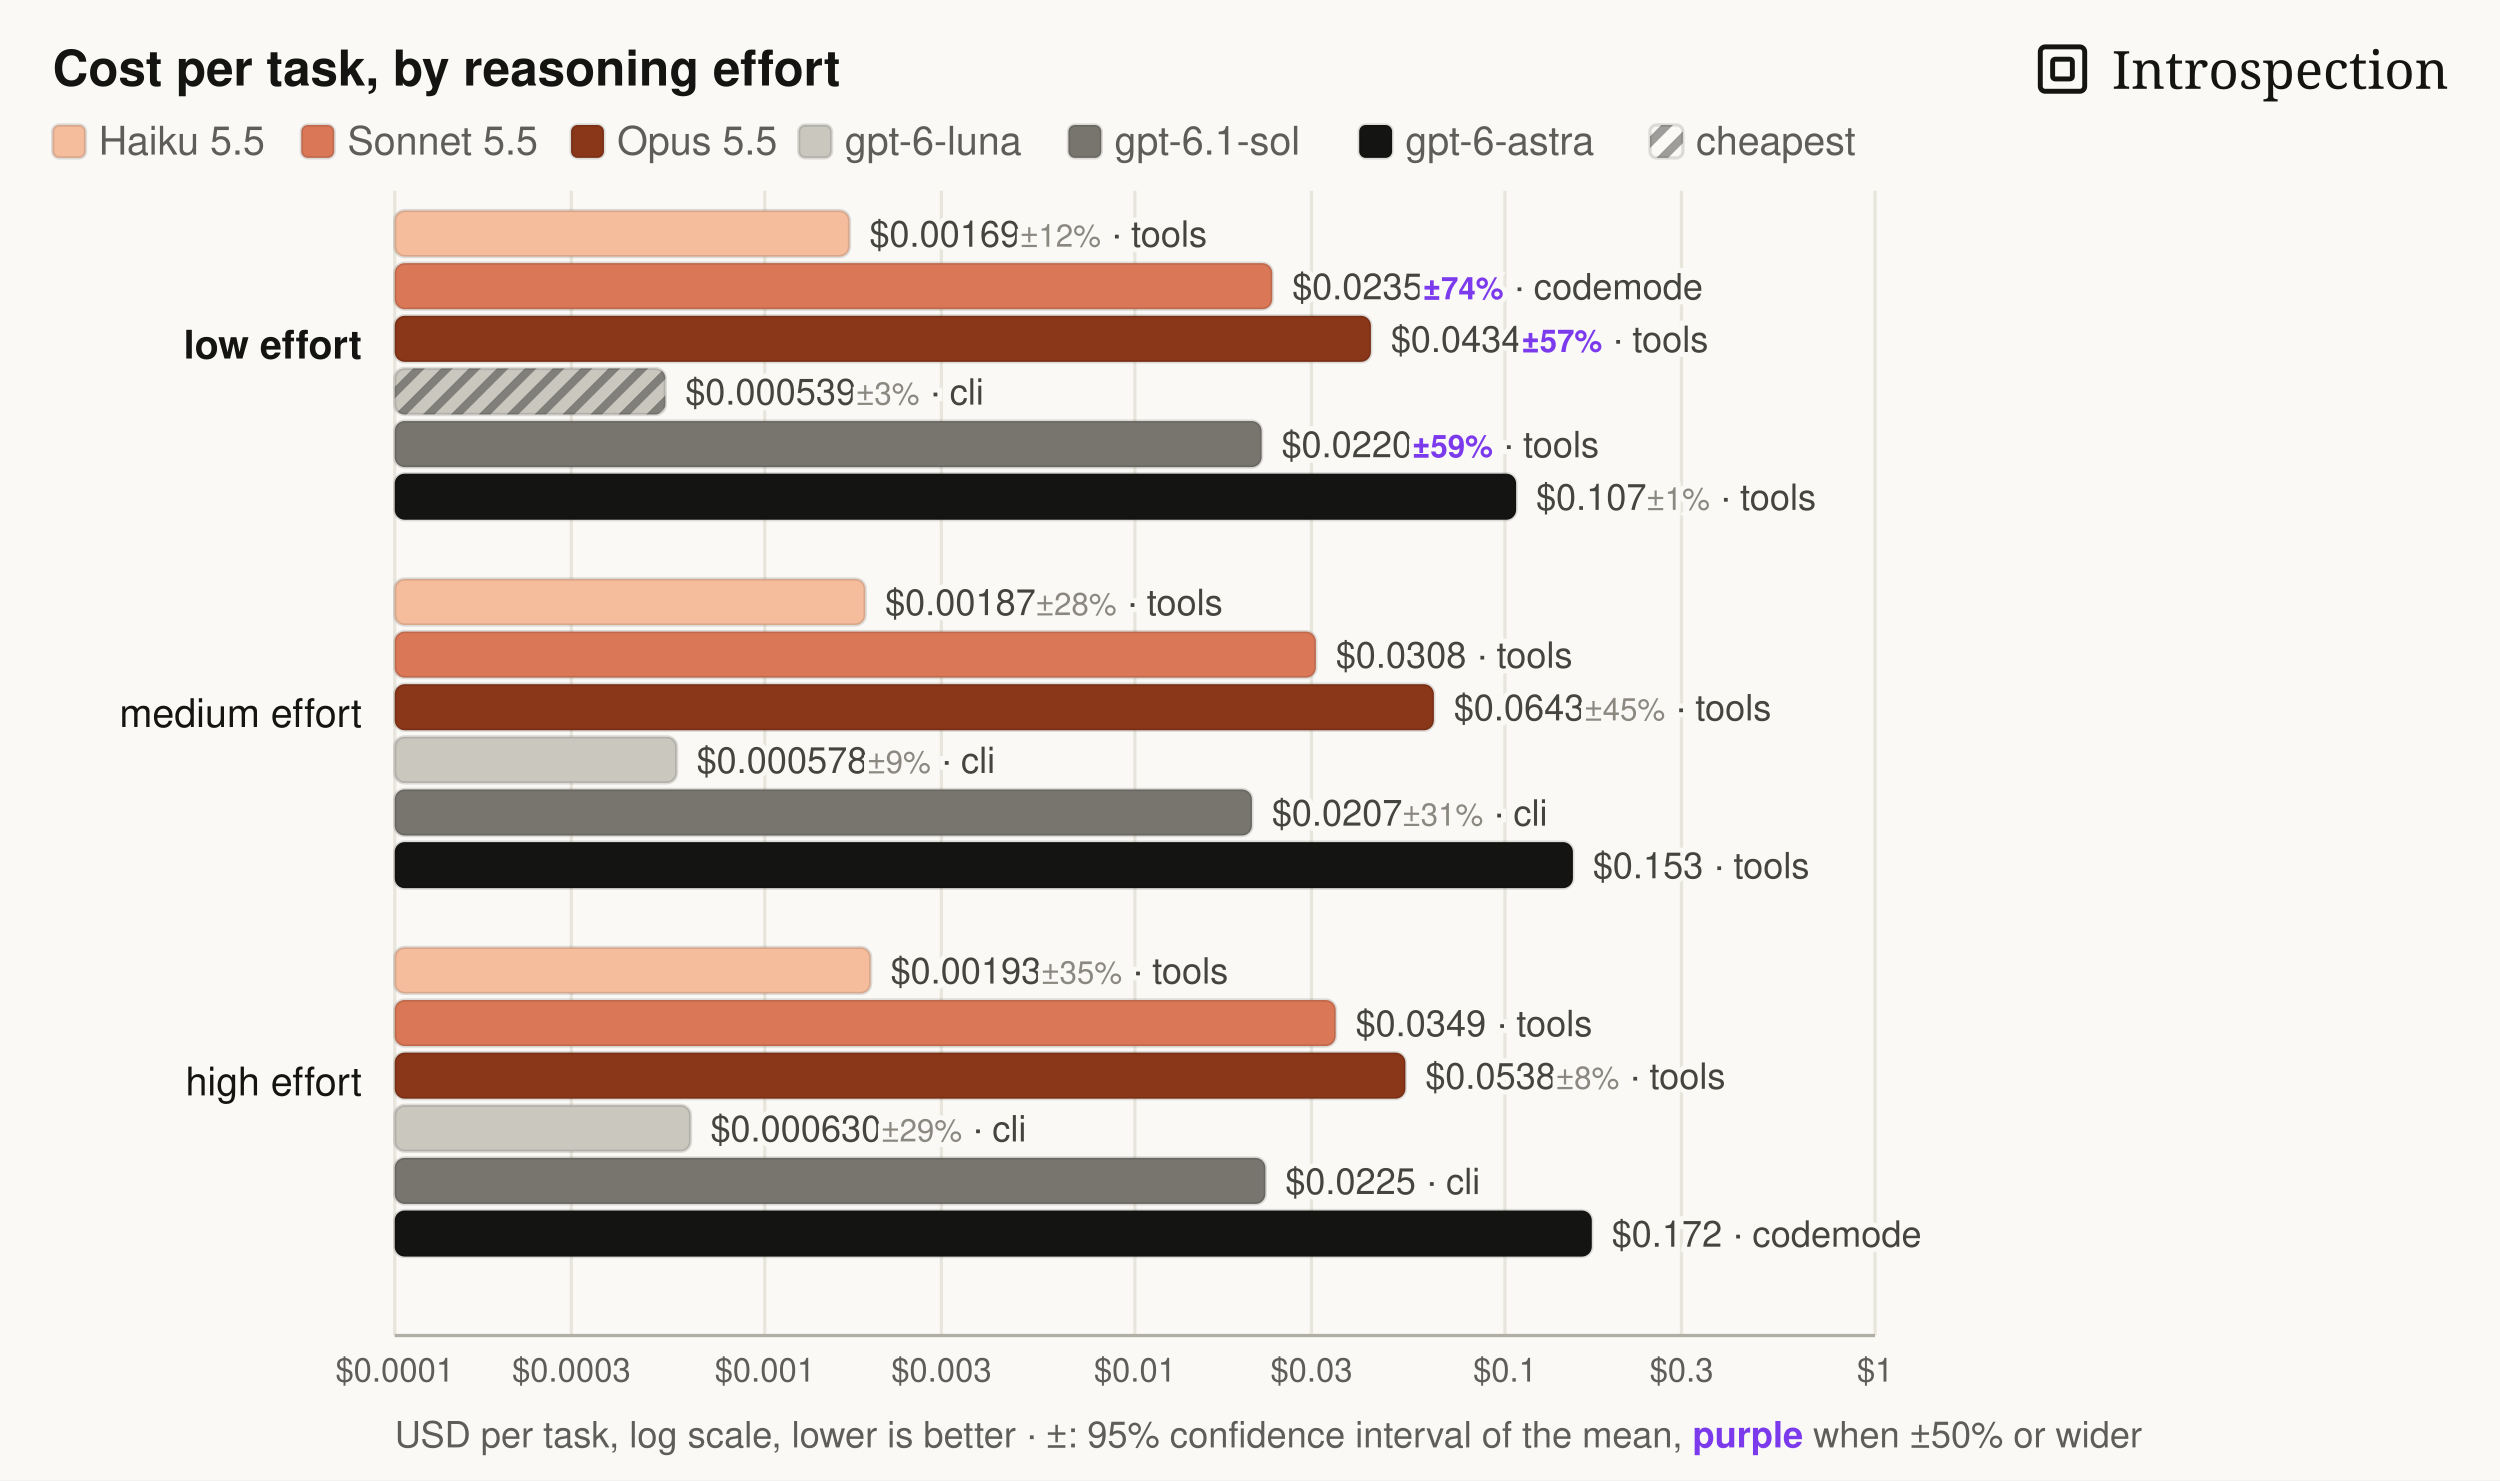
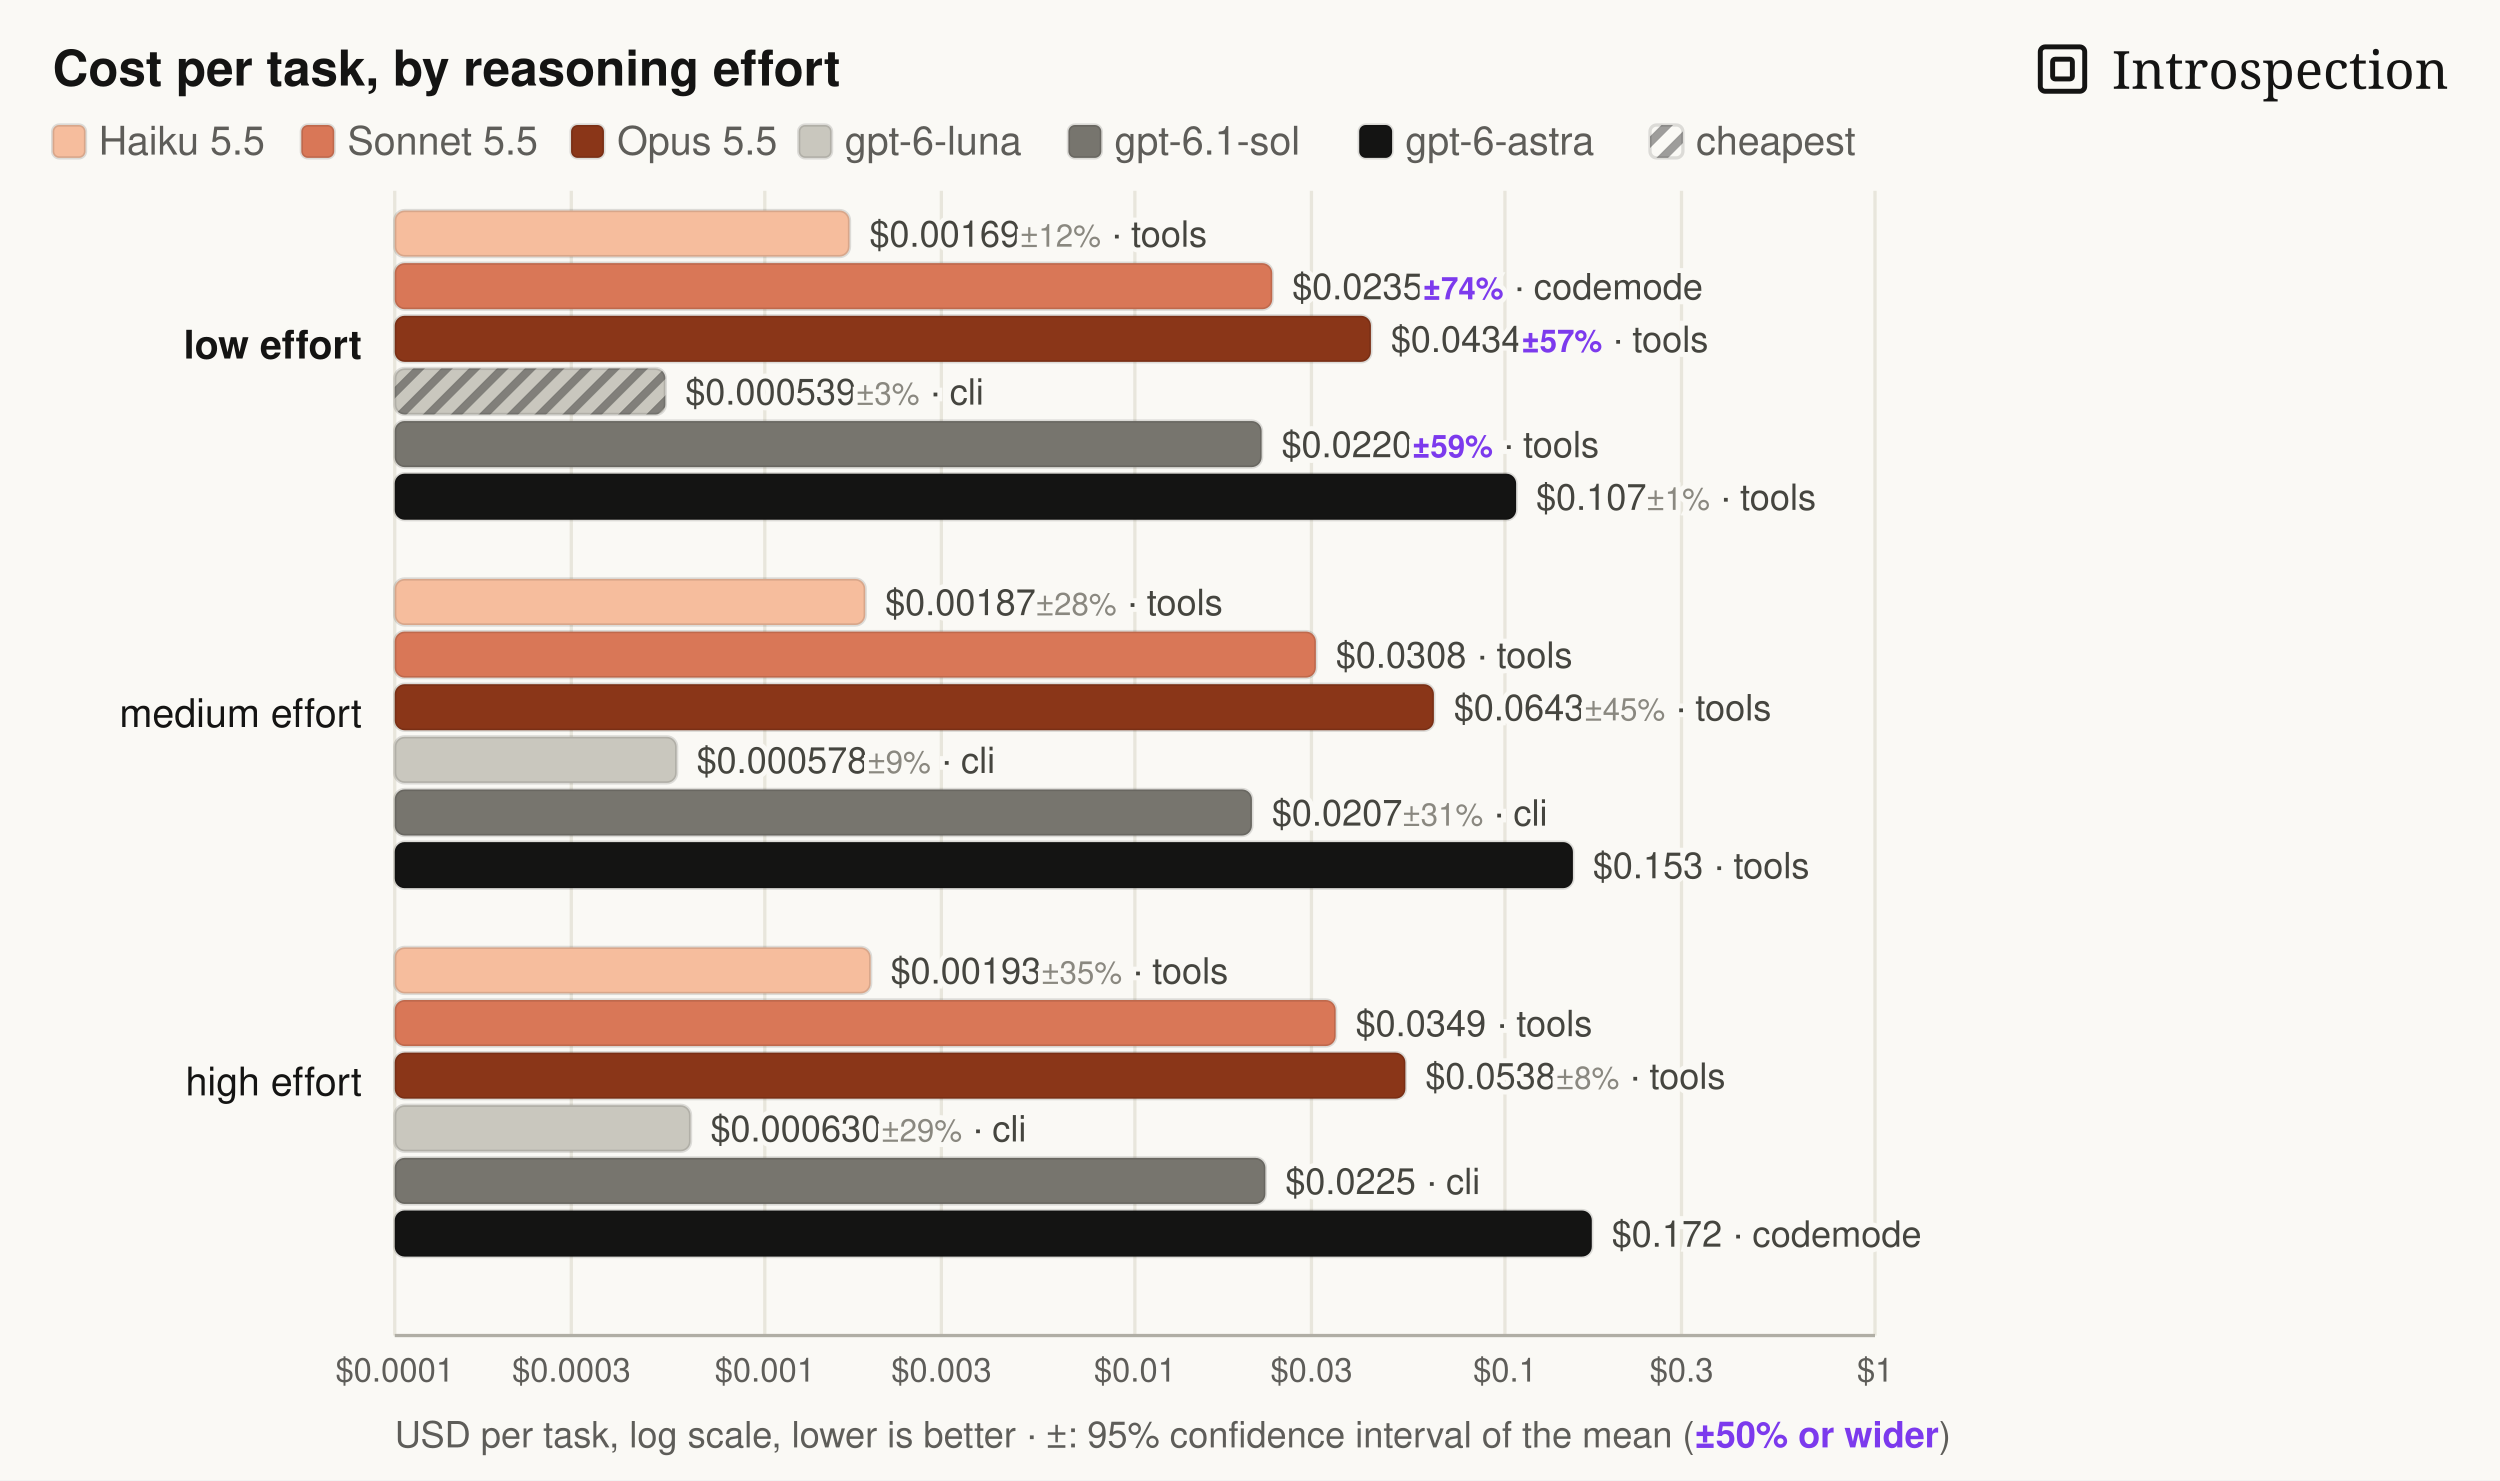
<svg xmlns="http://www.w3.org/2000/svg" width="760" height="450" viewBox="0 0 760 450" font-family="-apple-system, Segoe UI, Helvetica, Arial, sans-serif">
  <defs>
    <pattern id="win-light" patternUnits="userSpaceOnUse" width="6" height="6" patternTransform="rotate(45)">
      <rect width="2.5" height="6" fill="#141413" opacity="0.4" />
    </pattern>
    <pattern id="win-dark" patternUnits="userSpaceOnUse" width="6" height="6" patternTransform="rotate(45)">
      <rect width="2.5" height="6" fill="#ffffff" opacity="0.6" />
    </pattern>
  </defs>
  <rect width="760" height="450" fill="#faf9f5" />
  <text x="16" y="26" font-size="15" font-weight="600" fill="#141413">Cost per task, by reasoning effort</text>
  <g transform="translate(618 12) scale(0.75)" fill="none" stroke="#141413" stroke-width="2" stroke-linecap="round" stroke-linejoin="round">
    <rect x="3" y="3" width="18" height="18" rx="2" />
    <rect x="8" y="8" width="8" height="8" rx="1" />
  </g>
  <text x="642" y="27" font-size="16" font-family="Georgia, serif" fill="#141413">Introspection</text>
  <rect x="16" y="38" width="10" height="10" rx="2" fill="#f6bd9d" stroke="#0000001f" />
  <text x="30" y="47" font-size="12" fill="#5e5d59">Haiku 5.5</text>
  <rect x="91.6" y="38" width="10" height="10" rx="2" fill="#d97757" stroke="#0000001f" />
  <text x="105.6" y="47" font-size="12" fill="#5e5d59">Sonnet 5.5</text>
  <rect x="173.6" y="38" width="10" height="10" rx="2" fill="#8a3618" stroke="#0000001f" />
  <text x="187.6" y="47" font-size="12" fill="#5e5d59">Opus 5.5</text>
  <rect x="242.8" y="38" width="10" height="10" rx="2" fill="#c9c7be" stroke="#0000001f" />
  <text x="256.8" y="47" font-size="12" fill="#5e5d59">gpt-6-luna</text>
  <rect x="324.8" y="38" width="10" height="10" rx="2" fill="#77756e" stroke="#0000001f" />
  <text x="338.8" y="47" font-size="12" fill="#5e5d59">gpt-6.1-sol</text>
  <rect x="413.2" y="38" width="10" height="10" rx="2" fill="#141413" stroke="#0000001f" />
  <text x="427.2" y="47" font-size="12" fill="#5e5d59">gpt-6-astra</text>
  <rect x="501.6" y="38" width="10" height="10" rx="2" fill="url(#win-light)" stroke="#0000001f" />
  <text x="515.6" y="47" font-size="12" fill="#5e5d59">cheapest</text>
  <line x1="120" y1="58" x2="120" y2="406" stroke="#e8e6dc" />
  <text x="120" y="420" font-size="10" text-anchor="middle" fill="#5e5d59">$0.0001</text>
  <line x1="173.676" y1="58" x2="173.676" y2="406" stroke="#e8e6dc" />
  <text x="173.676" y="420" font-size="10" text-anchor="middle" fill="#5e5d59">$0.0003</text>
  <line x1="232.5" y1="58" x2="232.5" y2="406" stroke="#e8e6dc" />
  <text x="232.5" y="420" font-size="10" text-anchor="middle" fill="#5e5d59">$0.001</text>
  <line x1="286.176" y1="58" x2="286.176" y2="406" stroke="#e8e6dc" />
  <text x="286.176" y="420" font-size="10" text-anchor="middle" fill="#5e5d59">$0.003</text>
  <line x1="345" y1="58" x2="345" y2="406" stroke="#e8e6dc" />
  <text x="345" y="420" font-size="10" text-anchor="middle" fill="#5e5d59">$0.01</text>
  <line x1="398.676" y1="58" x2="398.676" y2="406" stroke="#e8e6dc" />
  <text x="398.676" y="420" font-size="10" text-anchor="middle" fill="#5e5d59">$0.03</text>
  <line x1="457.5" y1="58" x2="457.5" y2="406" stroke="#e8e6dc" />
  <text x="457.5" y="420" font-size="10" text-anchor="middle" fill="#5e5d59">$0.1</text>
  <line x1="511.176" y1="58" x2="511.176" y2="406" stroke="#e8e6dc" />
  <text x="511.176" y="420" font-size="10" text-anchor="middle" fill="#5e5d59">$0.3</text>
  <line x1="570" y1="58" x2="570" y2="406" stroke="#e8e6dc" />
  <text x="570" y="420" font-size="10" text-anchor="middle" fill="#5e5d59">$1</text>
  <line x1="120" y1="406" x2="570" y2="406" stroke="#b0aea5" />
  <text x="110" y="109" font-size="12" text-anchor="end" fill="#141413" font-weight="600">low effort</text>
  <rect x="120" y="64" width="138.252" height="14" rx="3" fill="#f6bd9d" stroke="#0000001f" data-href="https://artificialanalysis.ai/models/claude-haiku-5-5" />
  <text x="264.252" y="75" font-size="11" stroke="#faf9f5" stroke-width="3" paint-order="stroke" fill="#45453f">$0.00169<tspan font-size="9.5" fill="#8a8880"> ±12%</tspan> · tools</text>
  <rect x="120" y="80" width="266.763" height="14" rx="3" fill="#d97757" stroke="#0000001f" data-href="https://artificialanalysis.ai/models/claude-sonnet-5-5" />
  <text x="392.763" y="91" font-size="11" stroke="#faf9f5" stroke-width="3" paint-order="stroke" fill="#45453f">$0.0235<tspan font-size="9.5" fill="#7c3aed" font-weight="600"> ±74%</tspan> · codemode</text>
  <rect x="120" y="96" width="296.756" height="14" rx="3" fill="#8a3618" stroke="#0000001f" data-href="https://artificialanalysis.ai/models/claude-opus-5-5" />
  <text x="422.756" y="107" font-size="11" stroke="#faf9f5" stroke-width="3" paint-order="stroke" fill="#45453f">$0.0434<tspan font-size="9.5" fill="#7c3aed" font-weight="600"> ±57%</tspan> · tools</text>
  <rect x="120" y="112" width="82.271" height="14" rx="3" fill="#c9c7be" stroke="#0000001f" data-href="https://artificialanalysis.ai/models/gpt-6-luna" />
  <rect x="120" y="112" width="82.271" height="14" rx="3" fill="url(#win-light)" pointer-events="none" />
  <text x="208.271" y="123" font-size="11" stroke="#faf9f5" stroke-width="3" paint-order="stroke" fill="#45453f">$0.000539<tspan font-size="9.5" fill="#8a8880"> ±3%</tspan> · cli</text>
  <rect x="120" y="128" width="263.531" height="14" rx="3" fill="#77756e" stroke="#0000001f" data-href="https://artificialanalysis.ai/models/gpt-6-1-sol" />
  <text x="389.531" y="139" font-size="11" stroke="#faf9f5" stroke-width="3" paint-order="stroke" fill="#45453f">$0.0220<tspan font-size="9.5" fill="#7c3aed" font-weight="600"> ±59%</tspan> · tools</text>
  <rect x="120" y="144" width="340.901" height="14" rx="3" fill="#141413" stroke="#0000001f" data-href="https://artificialanalysis.ai/models/gpt-6-astra" />
  <text x="466.901" y="155" font-size="11" stroke="#faf9f5" stroke-width="3" paint-order="stroke" fill="#45453f">$0.107<tspan font-size="9.5" fill="#8a8880"> ±1%</tspan> · tools</text>
  <text x="110" y="221" font-size="12" text-anchor="end" fill="#141413" font-weight="400">medium effort</text>
  <rect x="120" y="176" width="143.021" height="14" rx="3" fill="#f6bd9d" stroke="#0000001f" data-href="https://artificialanalysis.ai/models/claude-haiku-5-5" />
  <text x="269.021" y="187" font-size="11" stroke="#faf9f5" stroke-width="3" paint-order="stroke" fill="#45453f">$0.00187<tspan font-size="9.5" fill="#8a8880"> ±28%</tspan> · tools</text>
  <rect x="120" y="192" width="280.025" height="14" rx="3" fill="#d97757" stroke="#0000001f" data-href="https://artificialanalysis.ai/models/claude-sonnet-5-5" />
  <text x="406.025" y="203" font-size="11" stroke="#faf9f5" stroke-width="3" paint-order="stroke" fill="#45453f">$0.0308 · tools</text>
  <rect x="120" y="208" width="315.901" height="14" rx="3" fill="#8a3618" stroke="#0000001f" data-href="https://artificialanalysis.ai/models/claude-opus-5-5" />
  <text x="441.901" y="219" font-size="11" stroke="#faf9f5" stroke-width="3" paint-order="stroke" fill="#45453f">$0.0643<tspan font-size="9.5" fill="#8a8880"> ±45%</tspan> · tools</text>
  <rect x="120" y="224" width="85.708" height="14" rx="3" fill="#c9c7be" stroke="#0000001f" data-href="https://artificialanalysis.ai/models/gpt-6-luna" />
  <text x="211.708" y="235" font-size="11" stroke="#faf9f5" stroke-width="3" paint-order="stroke" fill="#45453f">$0.000578<tspan font-size="9.5" fill="#8a8880"> ±9%</tspan> · cli</text>
  <rect x="120" y="240" width="260.585" height="14" rx="3" fill="#77756e" stroke="#0000001f" data-href="https://artificialanalysis.ai/models/gpt-6-1-sol" />
  <text x="386.585" y="251" font-size="11" stroke="#faf9f5" stroke-width="3" paint-order="stroke" fill="#45453f">$0.0207<tspan font-size="9.5" fill="#8a8880"> ±31%</tspan> · cli</text>
  <rect x="120" y="256" width="358.163" height="14" rx="3" fill="#141413" stroke="#0000001f" data-href="https://artificialanalysis.ai/models/gpt-6-astra" />
  <text x="484.163" y="267" font-size="11" stroke="#faf9f5" stroke-width="3" paint-order="stroke" fill="#45453f">$0.153 · tools</text>
  <text x="110" y="333" font-size="12" text-anchor="end" fill="#141413" font-weight="400">high effort</text>
  <rect x="120" y="288" width="144.683" height="14" rx="3" fill="#f6bd9d" stroke="#0000001f" data-href="https://artificialanalysis.ai/models/claude-haiku-5-5" />
  <text x="270.683" y="299" font-size="11" stroke="#faf9f5" stroke-width="3" paint-order="stroke" fill="#45453f">$0.00193<tspan font-size="9.5" fill="#8a8880"> ±35%</tspan> · tools</text>
  <rect x="120" y="304" width="286.044" height="14" rx="3" fill="#d97757" stroke="#0000001f" data-href="https://artificialanalysis.ai/models/claude-sonnet-5-5" />
  <text x="412.044" y="315" font-size="11" stroke="#faf9f5" stroke-width="3" paint-order="stroke" fill="#45453f">$0.0349 · tools</text>
  <rect x="120" y="320" width="307.241" height="14" rx="3" fill="#8a3618" stroke="#0000001f" data-href="https://artificialanalysis.ai/models/claude-opus-5-5" />
  <text x="433.241" y="331" font-size="11" stroke="#faf9f5" stroke-width="3" paint-order="stroke" fill="#45453f">$0.0538<tspan font-size="9.5" fill="#8a8880"> ±8%</tspan> · tools</text>
  <rect x="120" y="336" width="89.928" height="14" rx="3" fill="#c9c7be" stroke="#0000001f" data-href="https://artificialanalysis.ai/models/gpt-6-luna" />
  <text x="215.928" y="347" font-size="11" stroke="#faf9f5" stroke-width="3" paint-order="stroke" fill="#45453f">$0.000630<tspan font-size="9.5" fill="#8a8880"> ±29%</tspan> · cli</text>
  <rect x="120" y="352" width="264.674" height="14" rx="3" fill="#77756e" stroke="#0000001f" data-href="https://artificialanalysis.ai/models/gpt-6-1-sol" />
  <text x="390.674" y="363" font-size="11" stroke="#faf9f5" stroke-width="3" paint-order="stroke" fill="#45453f">$0.0225 · cli</text>
  <rect x="120" y="368" width="363.903" height="14" rx="3" fill="#141413" stroke="#0000001f" data-href="https://artificialanalysis.ai/models/gpt-6-astra" />
  <text x="489.903" y="379" font-size="11" stroke="#faf9f5" stroke-width="3" paint-order="stroke" fill="#45453f">$0.172 · codemode</text>
-   <text x="120" y="440" font-size="11" fill="#5e5d59">USD per task, log scale, lower is better · ±: 95% confidence interval of the mean, <tspan fill="#7c3aed" font-weight="600">purple</tspan> when ±50% or wider</text>
+   <text x="120" y="440" font-size="11" fill="#5e5d59">USD per task, log scale, lower is better · ±: 95% confidence interval of the mean (<tspan fill="#7c3aed" font-weight="600">±50% or wider</tspan>)</text>
</svg>
